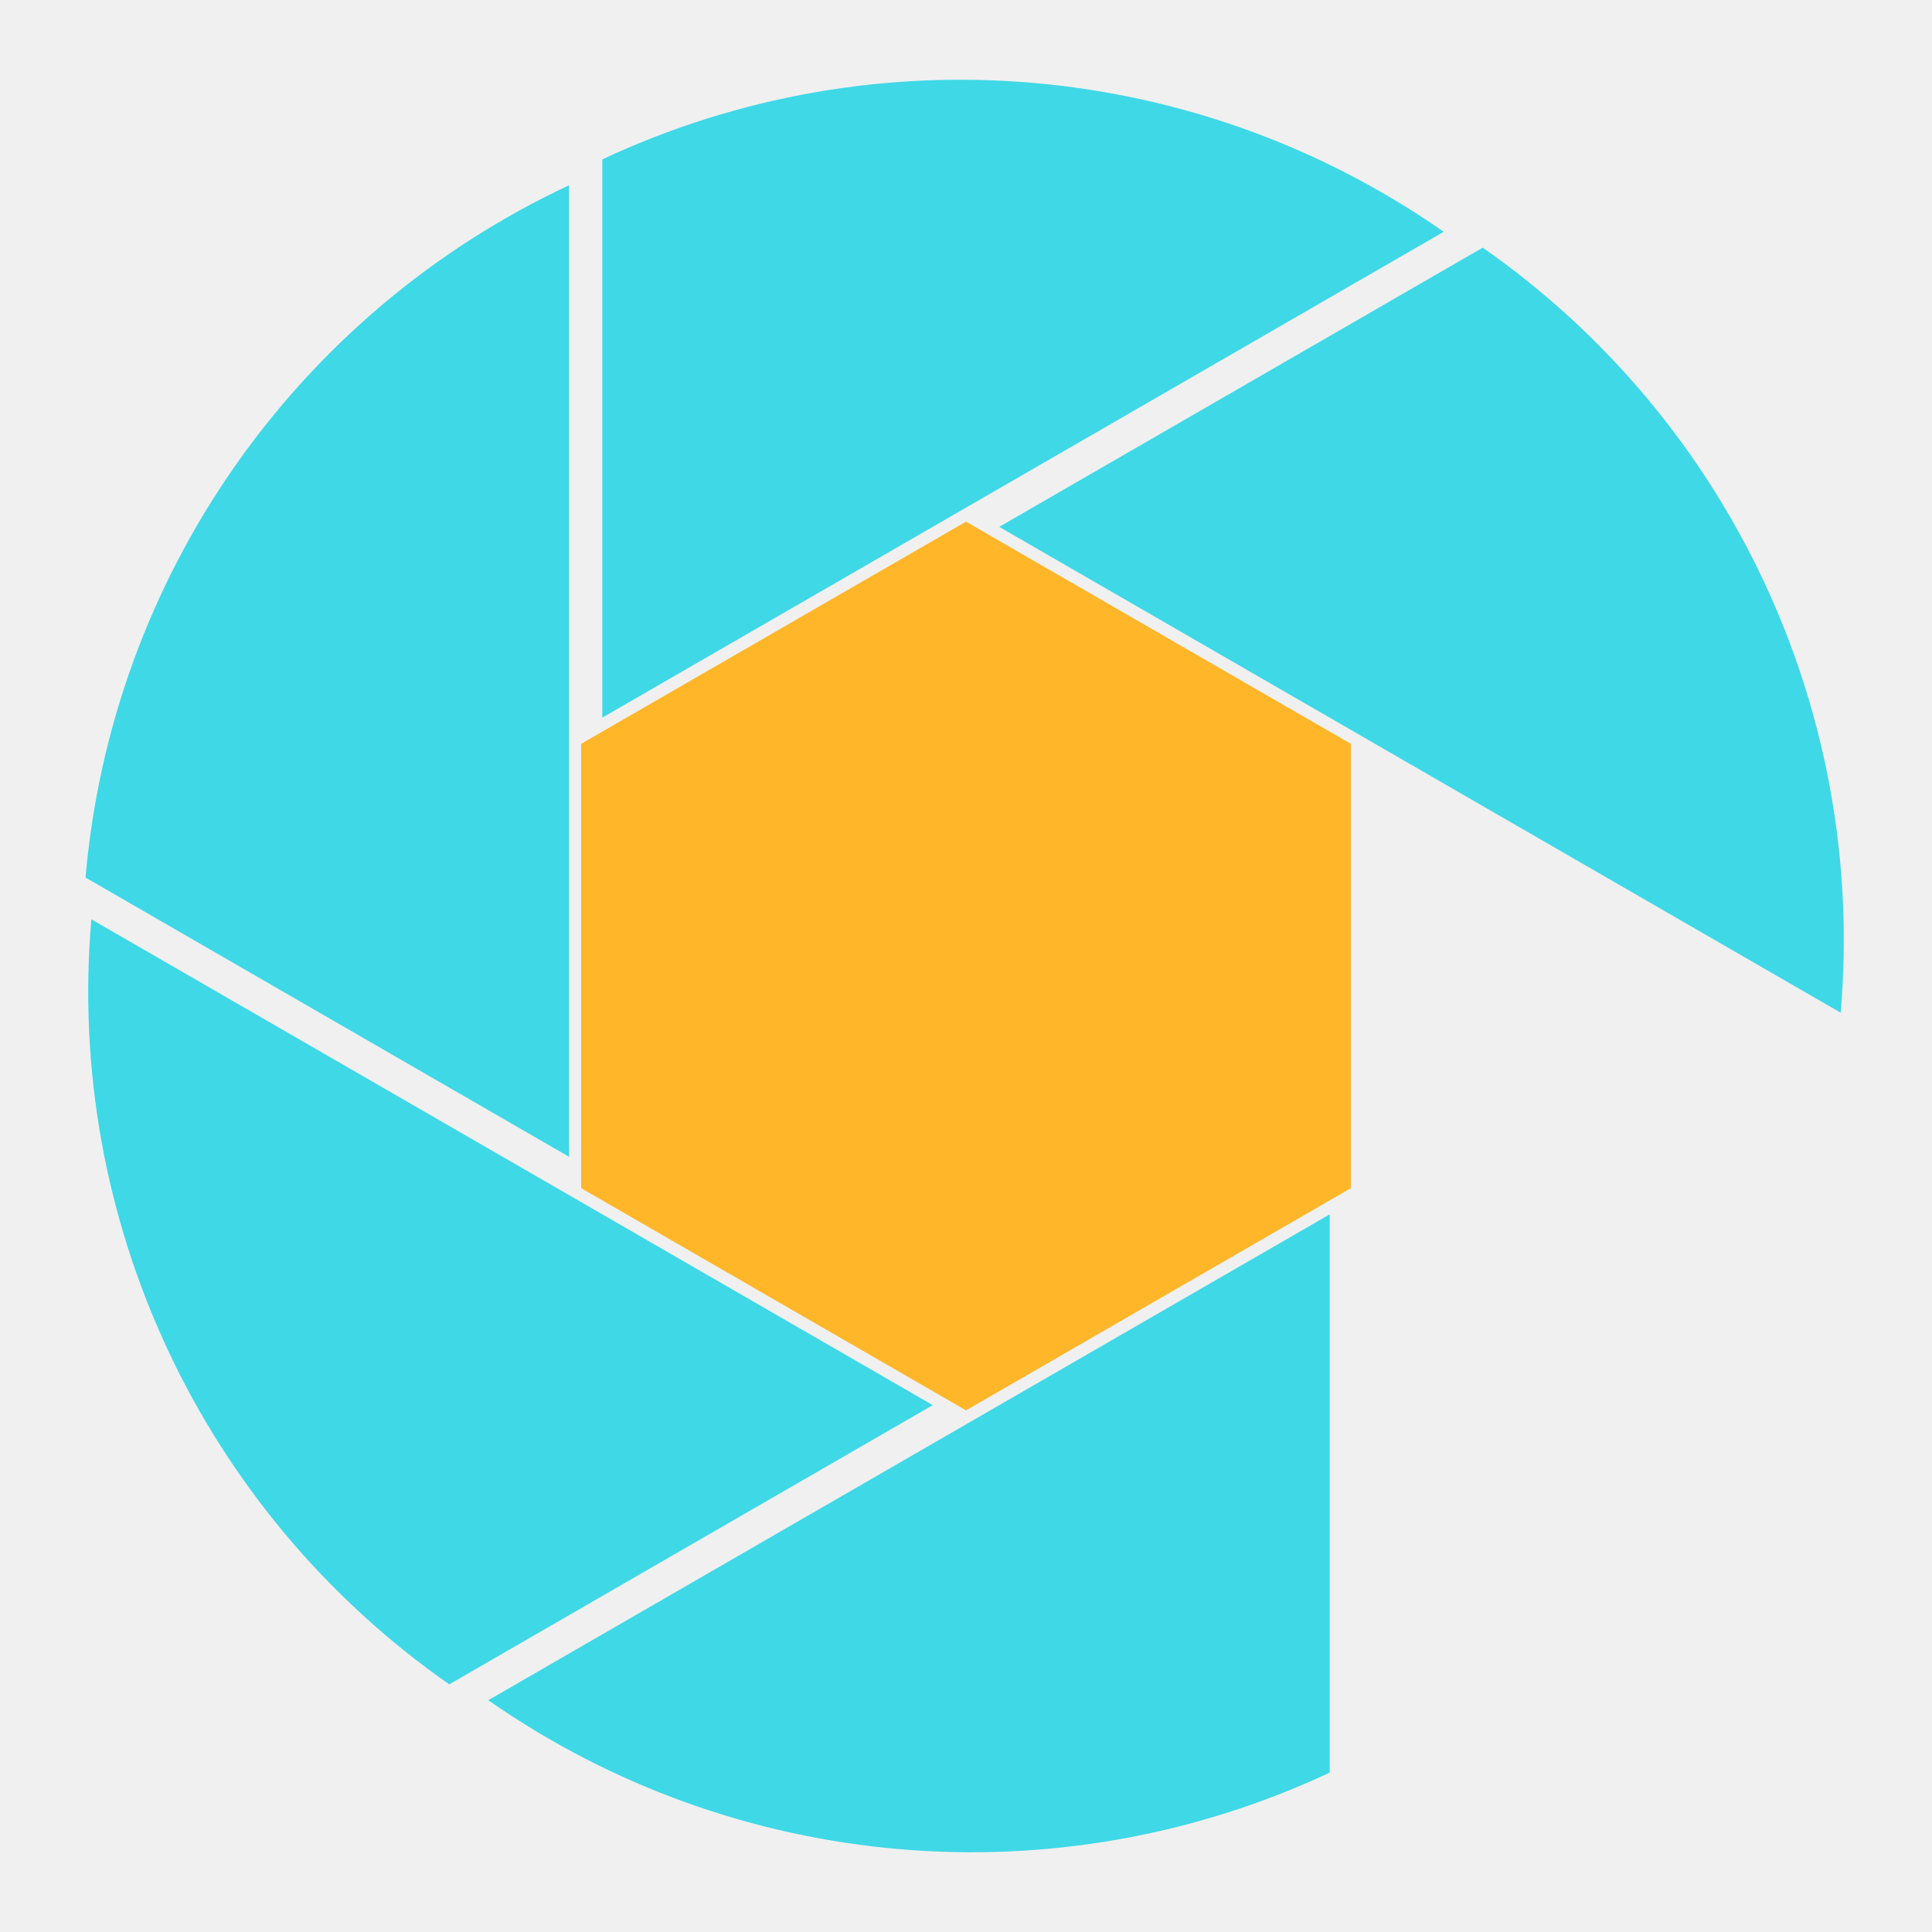
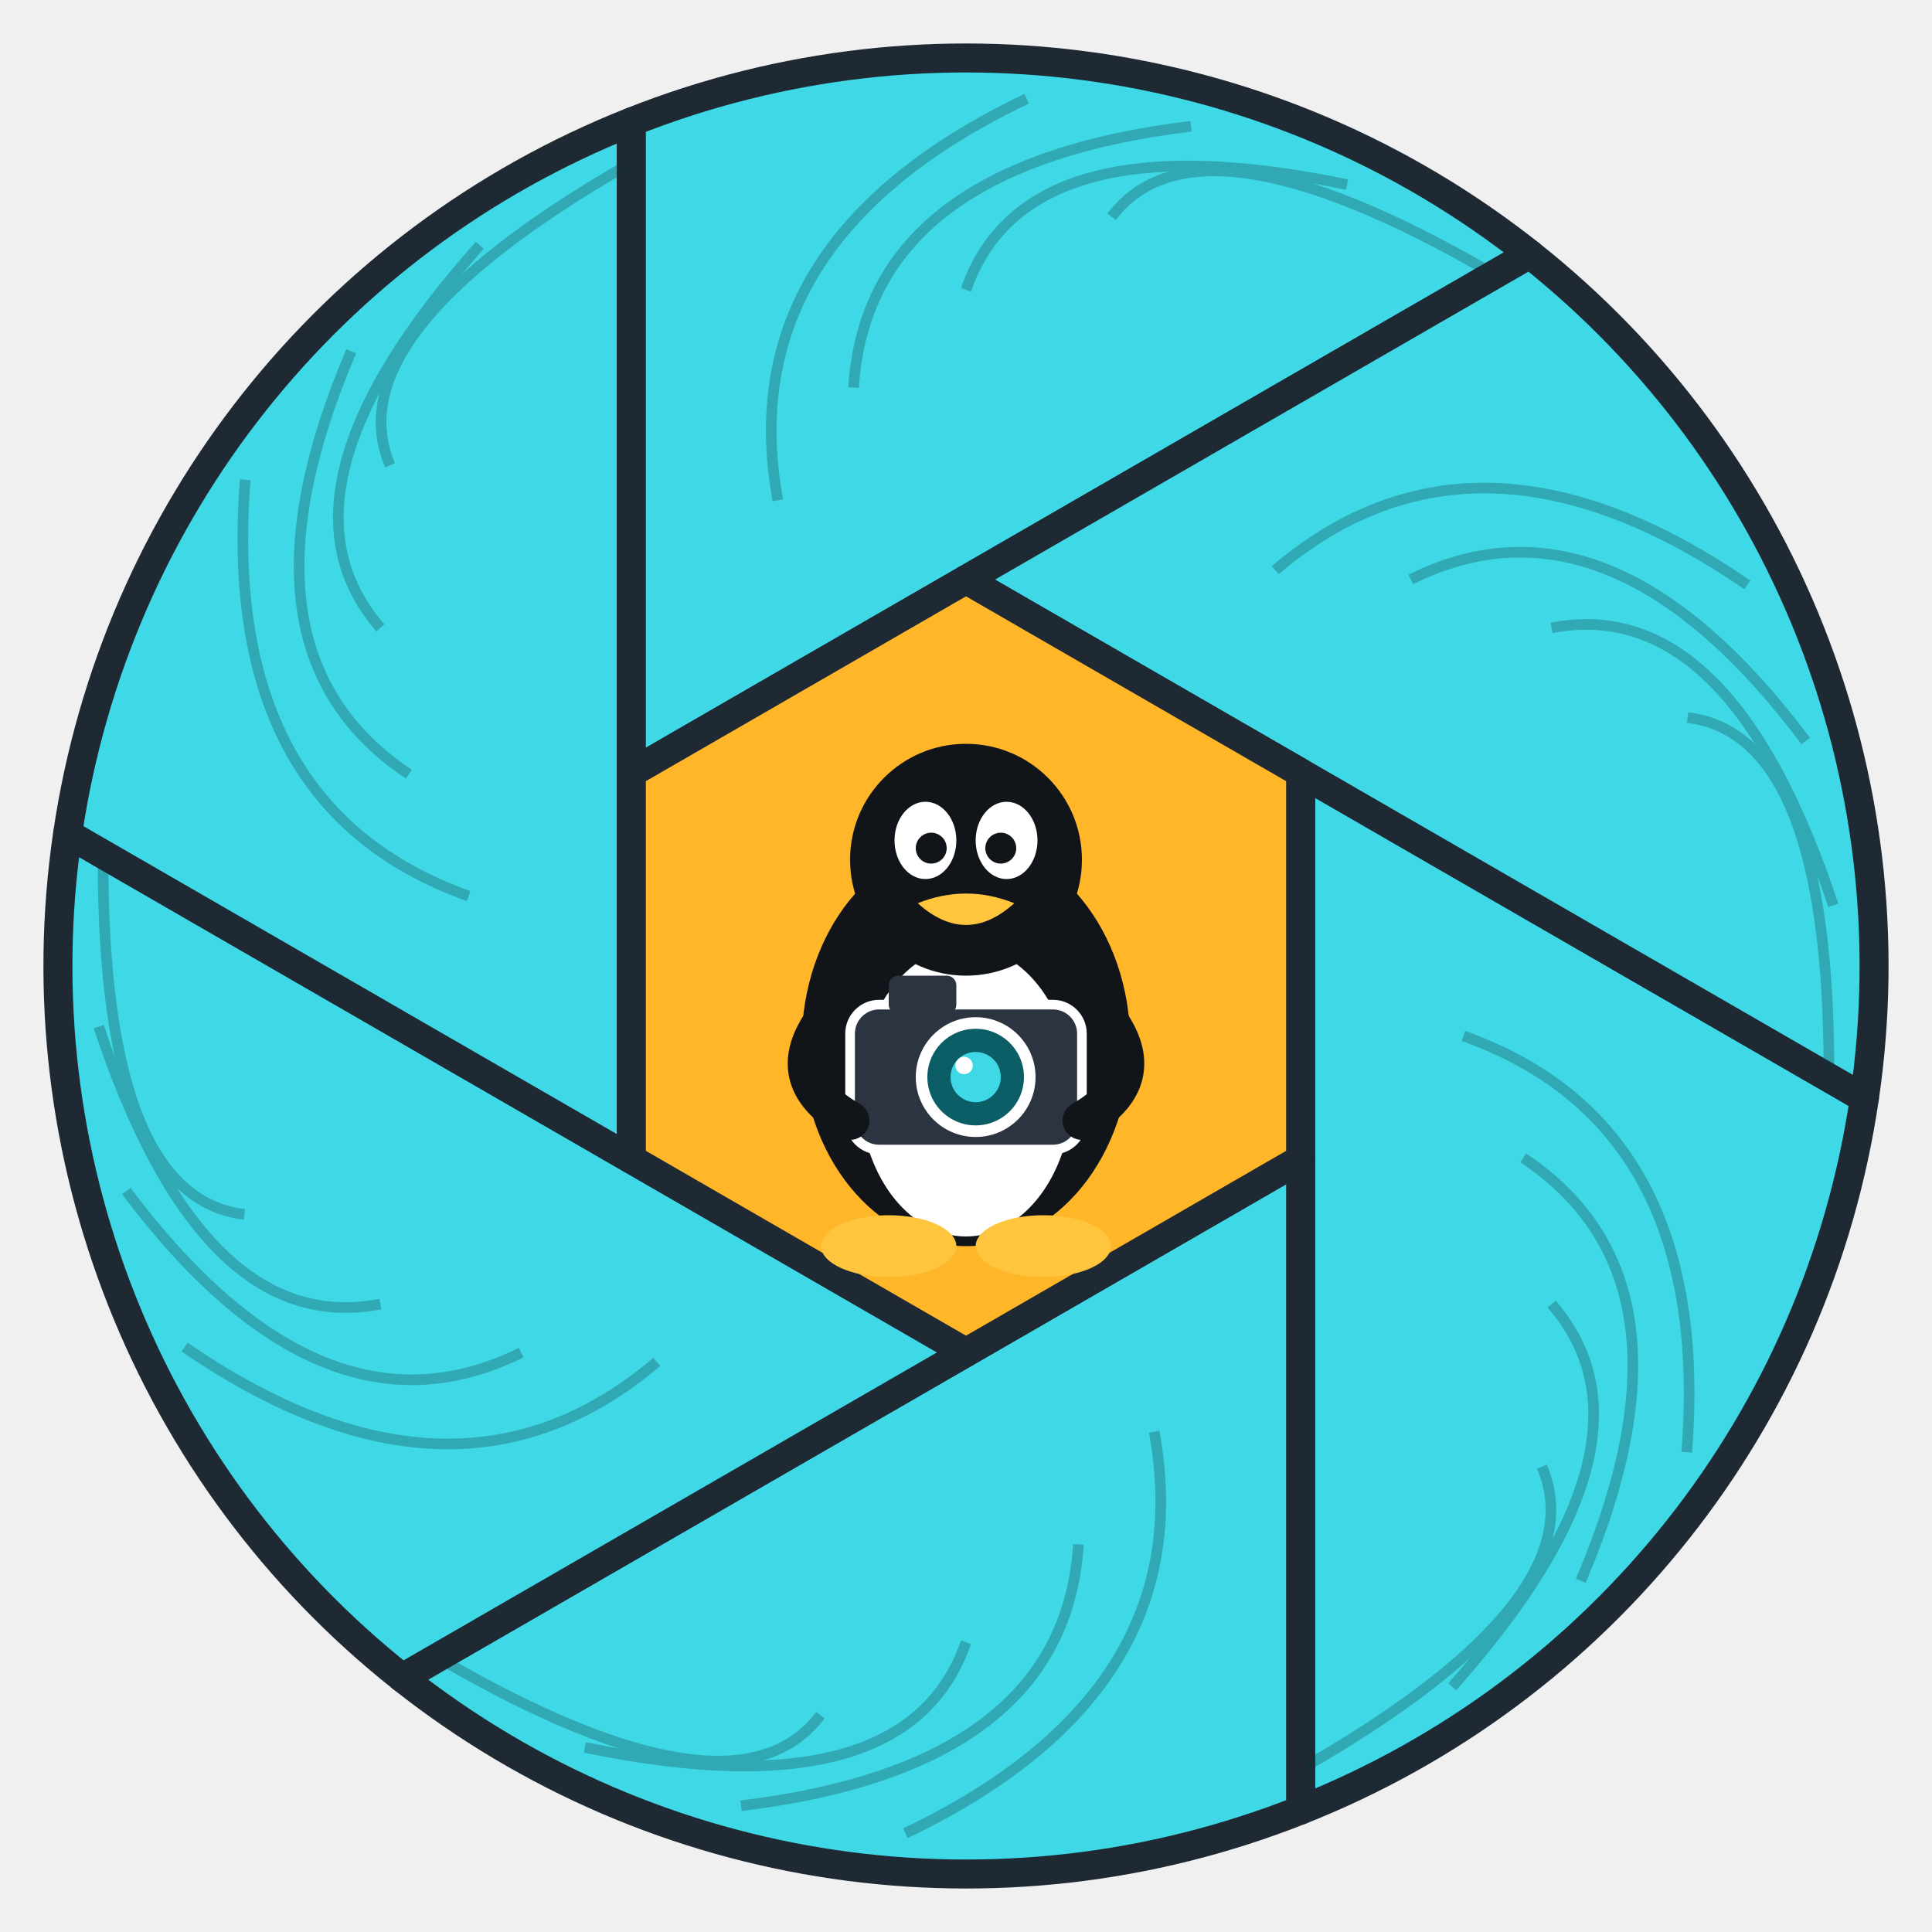
- <svg xmlns="http://www.w3.org/2000/svg" viewBox="0 0 100 100" width="100" height="100" role="img" aria-label="Open Ingenic Stack">
-   <g fill="#3fd8e6">
-     <path transform="translate(5.22 2.16) scale(0.93)" d="M50.00 27.00L96.83 54.04A47 47 0 0 0 76.91 11.46Z" />
-     <path transform="translate(3.80 5.66) scale(0.93)" d="M69.92 61.50L23.09 88.54A47 47 0 0 0 69.92 92.57Z" />
-     <path transform="translate(1.78 4.84) scale(0.93)" d="M50.00 73.00L3.17 45.96A47 47 0 0 0 23.09 88.54Z" />
-     <path transform="translate(1.48 2.68) scale(0.93)" d="M30.08 61.50L30.08 7.43A47 47 0 0 0 3.17 45.96Z" />
-     <path transform="translate(3.20 1.34) scale(0.93)" d="M30.08 38.50L76.91 11.46A47 47 0 0 0 30.08 7.43Z" />
+ <svg xmlns="http://www.w3.org/2000/svg" viewBox="0 0 200 200" width="100" height="100" role="img" aria-label="Open Ingenic Stack">
+   <defs>
+     <clipPath id="cdark">
+       <circle cx="100" cy="100" r="94" />
+     </clipPath>
+     <clipPath id="bdark">
+       <path d="M134.64 80.00L193.00 113.69A94 94 0 0 1 134.64 187.38Z" />
+       <path d="M134.64 120.00L134.64 187.38A94 94 0 0 1 41.64 173.69Z" />
+       <path d="M100.00 140.00L41.64 173.69A94 94 0 0 1 7.00 86.31Z" />
+       <path d="M65.36 120.00L7.00 86.31A94 94 0 0 1 65.36 12.62Z" />
+       <path d="M65.36 80.00L65.36 12.62A94 94 0 0 1 158.36 26.31Z" />
+       <path d="M100.00 60.00L158.36 26.31A94 94 0 0 1 193.00 113.69Z" />
+     </clipPath>
+   </defs>
+   <g fill="#3fd8e6" stroke="#1f2933" stroke-width="3" stroke-linejoin="round">
+     <path d="M134.64 80.00L193.00 113.69A94 94 0 0 1 134.64 187.38Z" />
+     <path d="M134.64 120.00L134.64 187.38A94 94 0 0 1 41.64 173.69Z" />
+     <path d="M100.00 140.00L41.64 173.69A94 94 0 0 1 7.00 86.31Z" />
+     <path d="M65.36 120.00L7.00 86.31A94 94 0 0 1 65.36 12.62Z" />
+     <path d="M65.36 80.00L65.36 12.62A94 94 0 0 1 158.36 26.31Z" />
+     <path d="M100.00 60.00L158.36 26.31A94 94 0 0 1 193.00 113.69Z" />
  </g>
-   <path d="M50.00 27.00L69.92 38.50L69.92 61.50L50.00 73.00L30.08 61.50L30.08 38.50Z" fill="#ffb629" />
+   <g clip-path="url(#bdark)" stroke="#0b2e33" stroke-width="1.1" fill="none" opacity="0.28">
+     <path d="M132.01 59.02Q152.86 41.29 180.89 60.55" />
+     <path d="M146.04 59.98Q166.69 49.75 186.93 76.71" />
+     <path d="M160.62 65.00Q179.09 61.42 189.78 93.72" />
+     <path d="M174.70 74.28Q189.35 76.06 189.33 110.97" />
+     <path d="M151.49 107.24Q177.27 116.43 174.61 150.33" />
+     <path d="M157.68 119.86Q176.86 132.63 163.64 163.64" />
+     <path d="M160.62 135.00Q172.96 149.21 150.33 174.61" />
+     <path d="M159.62 151.83Q165.41 165.41 135.17 182.85" />
+     <path d="M119.48 148.21Q124.41 175.13 93.72 189.78" />
+     <path d="M111.64 159.88Q110.18 182.88 76.71 186.93" />
+     <path d="M100.00 170.00Q93.86 187.79 60.55 180.89" />
+     <path d="M84.93 177.55Q76.06 189.35 45.84 171.88" />
+     <path d="M67.99 140.98Q47.14 158.71 19.11 139.45" />
+     <path d="M53.96 140.02Q33.31 150.25 13.07 123.29" />
+     <path d="M39.38 135.00Q20.91 138.58 10.22 106.28" />
+     <path d="M25.30 125.72Q10.65 123.94 10.67 89.03" />
+     <path d="M48.51 92.76Q22.73 83.57 25.39 49.67" />
+     <path d="M42.32 80.14Q23.14 67.37 36.36 36.36" />
+     <path d="M39.38 65.00Q27.04 50.79 49.67 25.39" />
+     <path d="M40.38 48.17Q34.59 34.59 64.83 17.15" />
+     <path d="M80.52 51.79Q75.59 24.87 106.28 10.22" />
+     <path d="M88.36 40.12Q89.82 17.12 123.29 13.07" />
+     <path d="M100.00 30.00Q106.14 12.21 139.45 19.11" />
+     <path d="M115.07 22.45Q123.94 10.65 154.16 28.12" />
+   </g>
+   <path d="M100.00 60.00L134.64 80.00L134.64 120.00L100.00 140.00L65.36 120.00L65.36 80.00Z" fill="#ffb629" stroke="#1f2933" stroke-width="3" stroke-linejoin="round" />
+   <g transform="translate(100 104)">
+     <ellipse cx="0" cy="4" rx="17" ry="21" fill="#111418" />
+     <ellipse cx="0" cy="9" rx="11" ry="15" fill="#ffffff" />
+     <circle cx="0" cy="-15" r="12" fill="#111418" />
+     <ellipse cx="-4.2" cy="-17" rx="3.2" ry="4" fill="#fff" />
+     <ellipse cx="4.2" cy="-17" rx="3.2" ry="4" fill="#fff" />
+     <circle cx="-3.6" cy="-16.2" r="1.6" fill="#111418" />
+     <circle cx="3.6" cy="-16.2" r="1.6" fill="#111418" />
+     <path d="M-5 -10.5 Q0 -6 5 -10.5 Q0 -12.5 -5 -10.5Z" fill="#ffc53d" />
+     <ellipse cx="-8" cy="25" rx="7" ry="3.2" fill="#ffc53d" />
+     <ellipse cx="8" cy="25" rx="7" ry="3.2" fill="#ffc53d" />
+     <rect x="-12" y="0" width="24" height="15" rx="3" fill="#2b3440" stroke="#fff" stroke-width="1" />
+     <rect x="-8" y="-3" width="7" height="4" rx="1" fill="#2b3440" />
+     <circle cx="1" cy="7.5" r="5.6" fill="#0b5d66" stroke="#fff" stroke-width="1.2" />
+     <circle cx="1" cy="7.5" r="2.6" fill="#3fd8e6" />
+     <circle cx="-0.2" cy="6.3" r="0.9" fill="#fff" />
+     <path d="M-15 2 Q-19 8 -12 12" stroke="#111418" stroke-width="4" fill="none" stroke-linecap="round" />
+     <path d="M15 2 Q19 8 12 12" stroke="#111418" stroke-width="4" fill="none" stroke-linecap="round" />
+   </g>
</svg>
